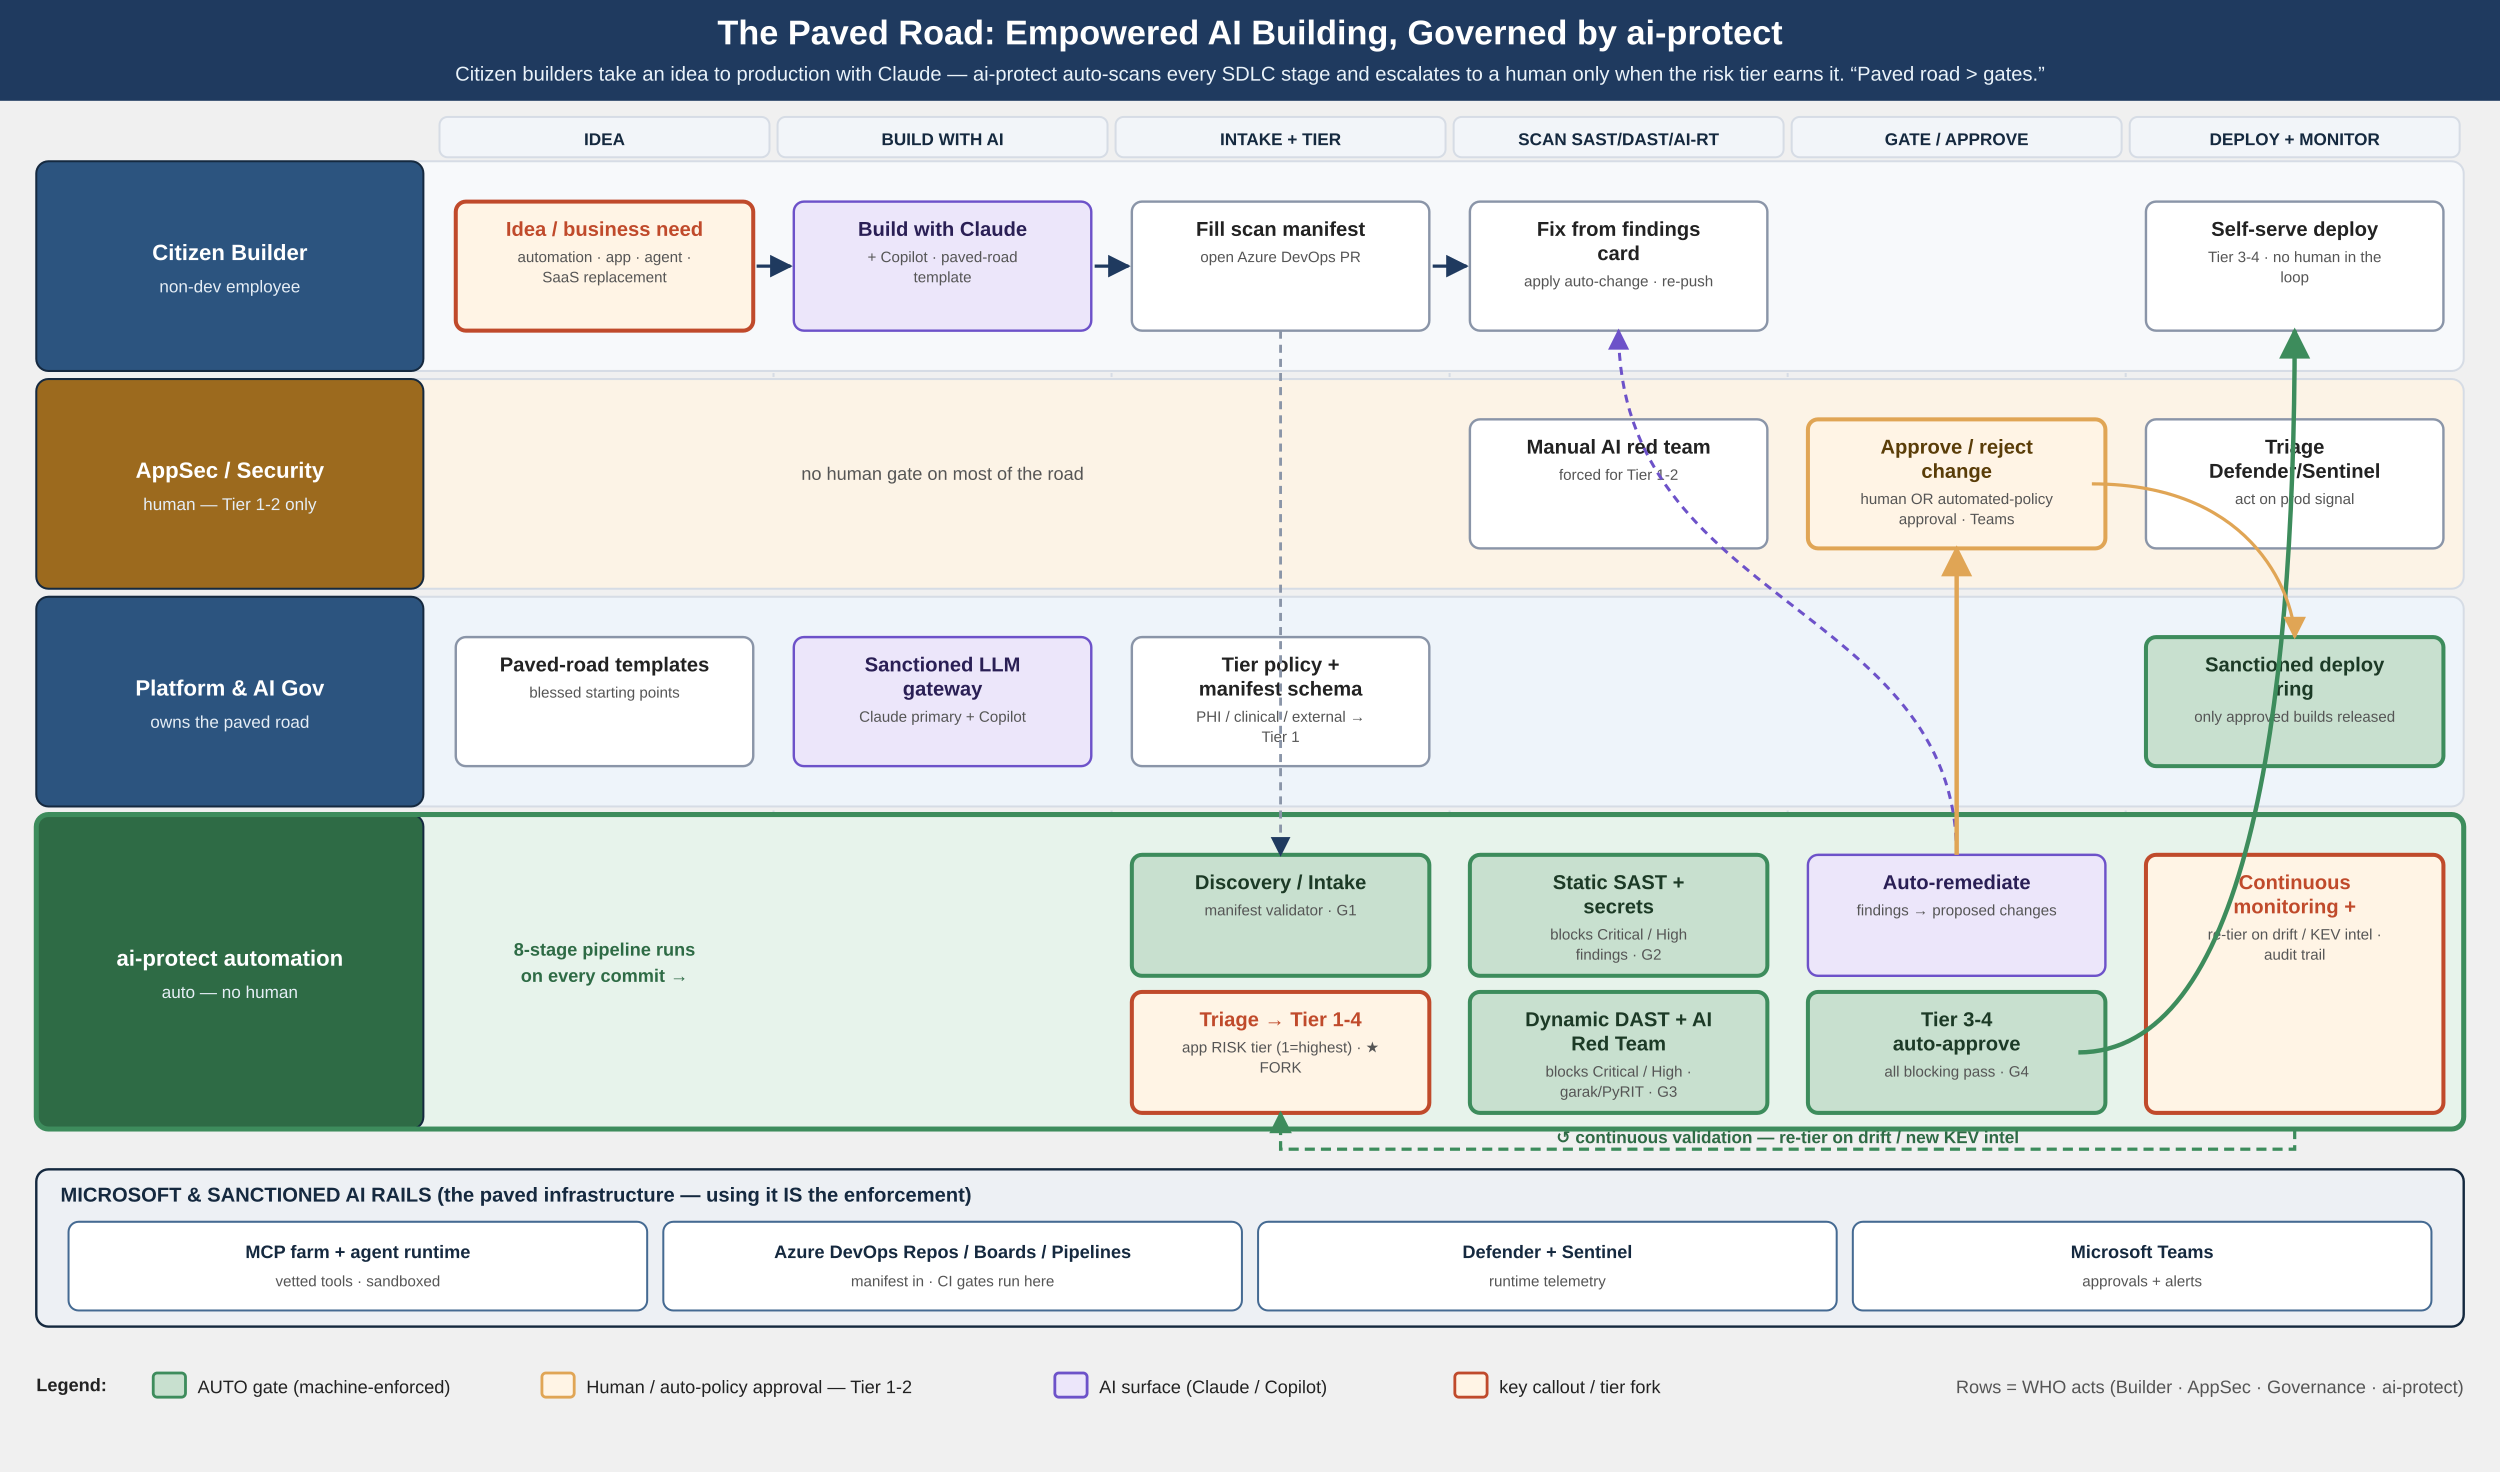
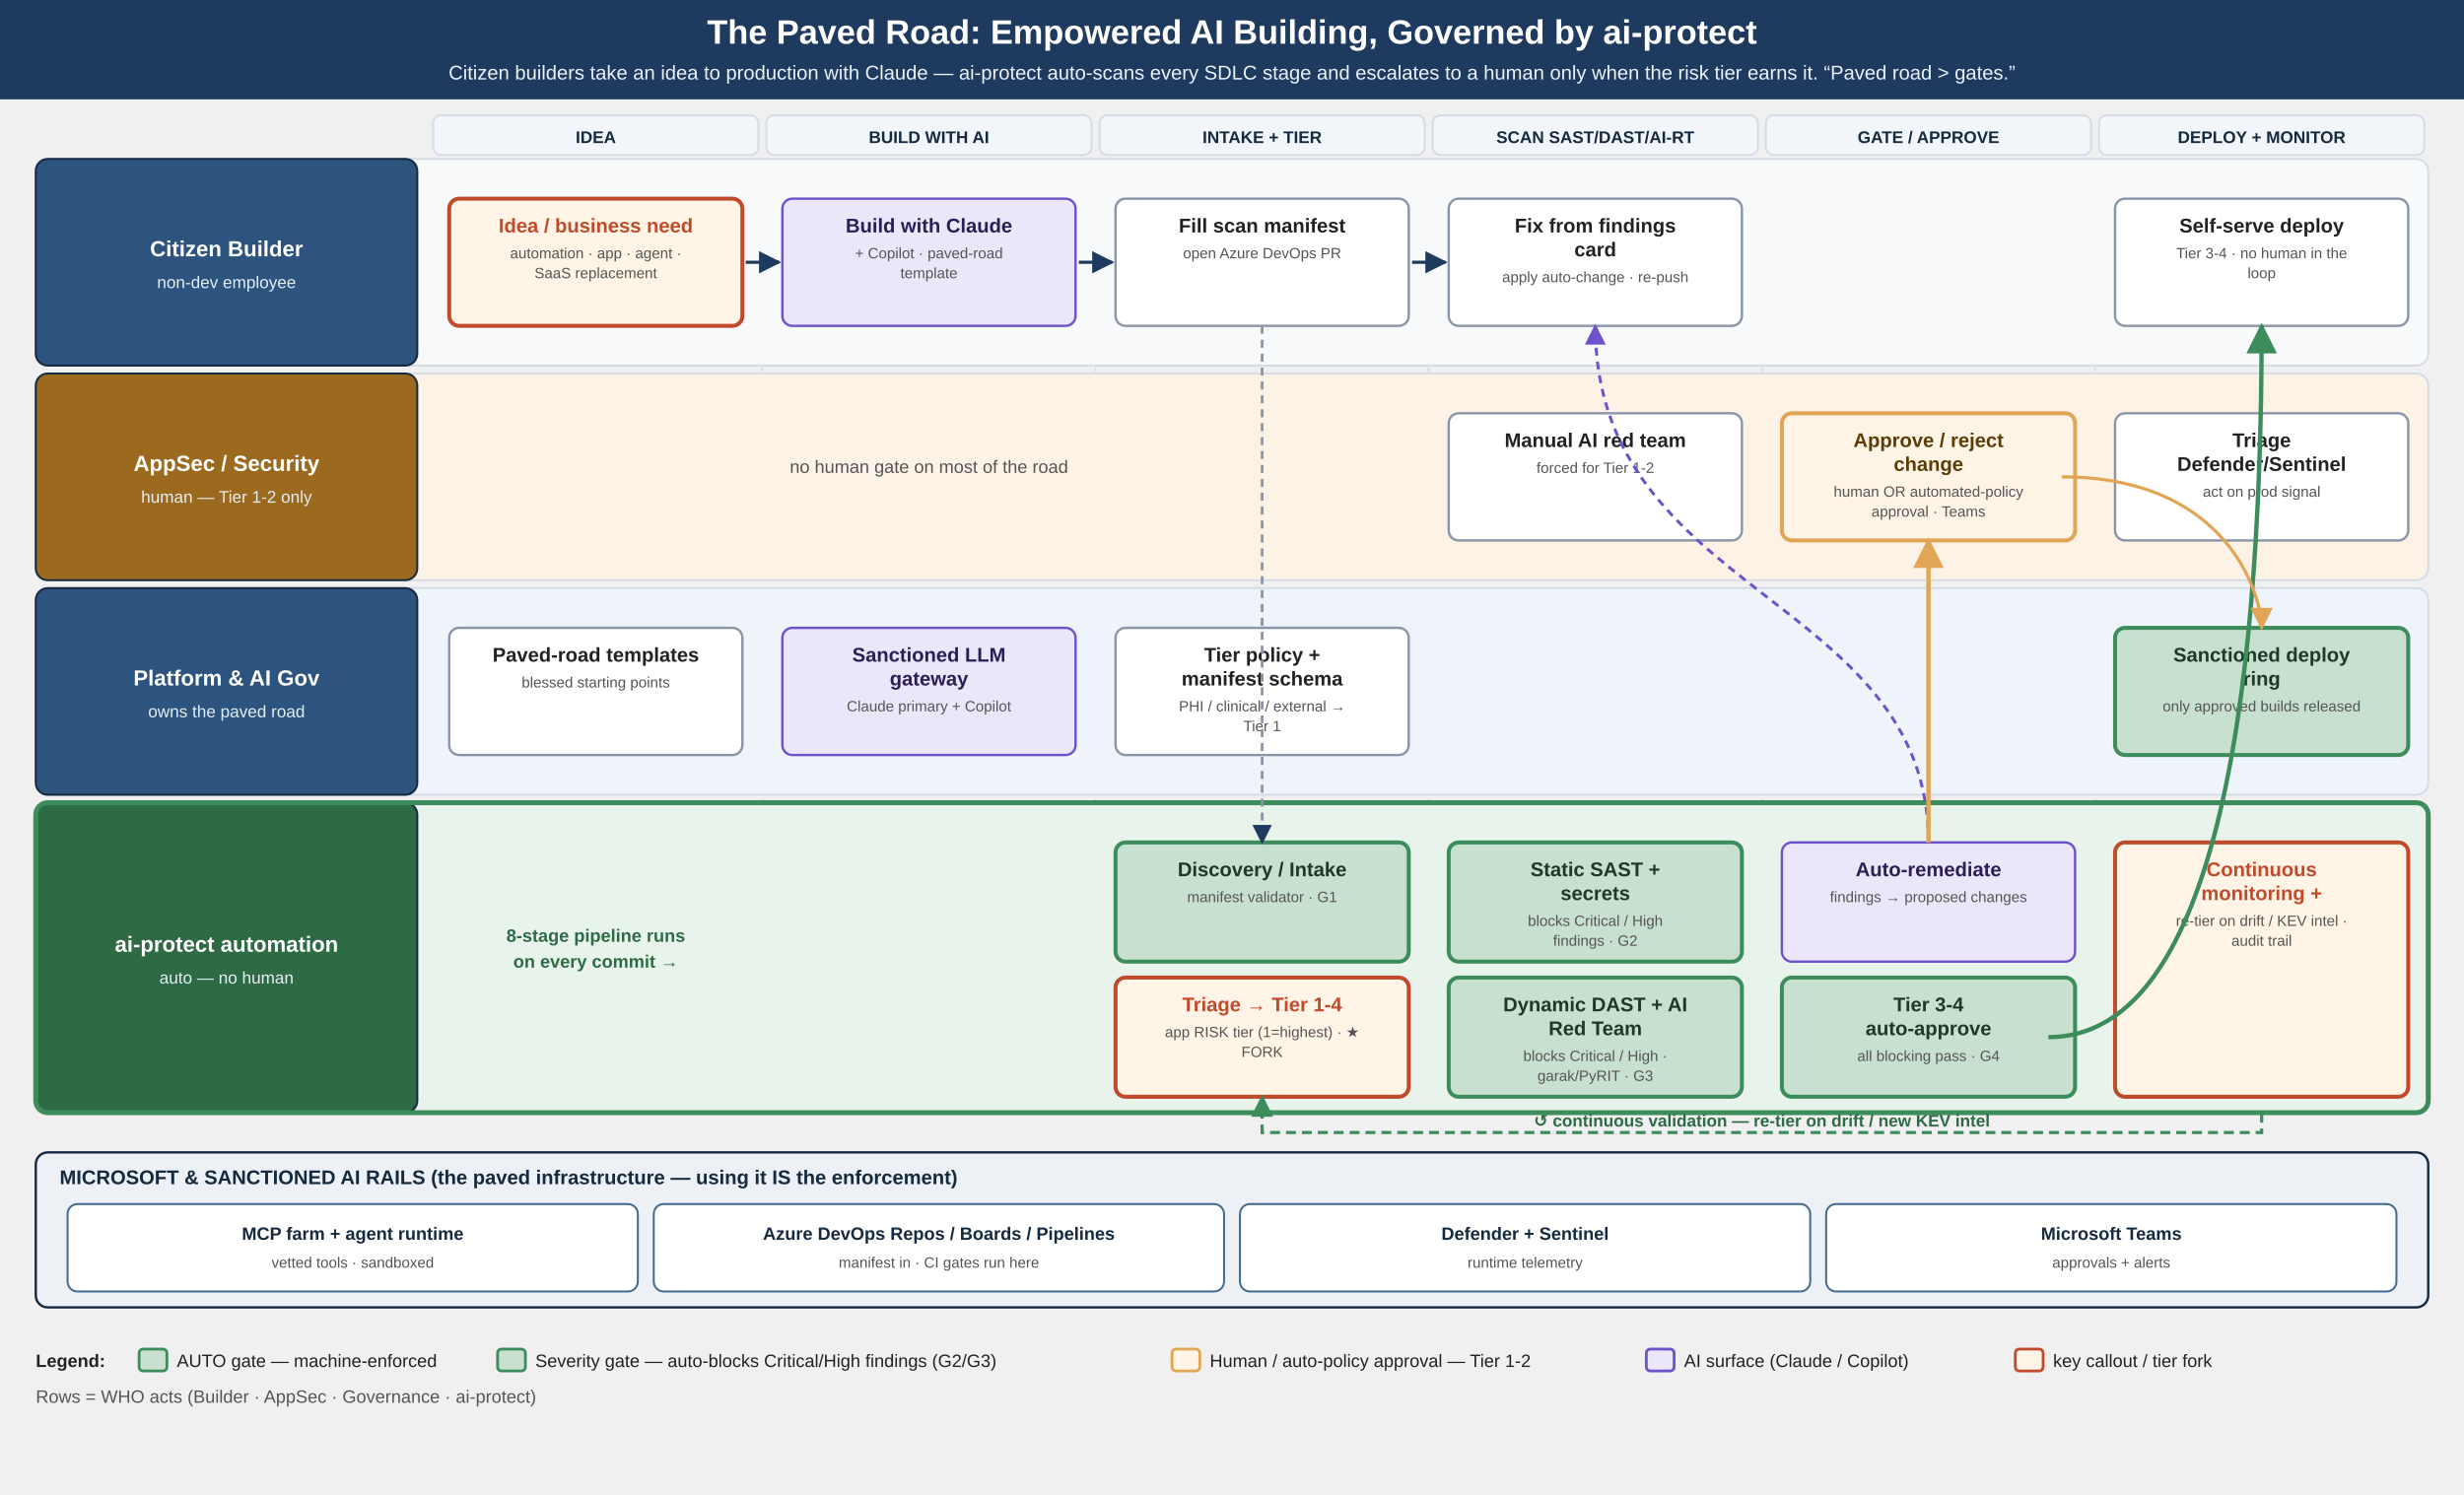
- <svg xmlns="http://www.w3.org/2000/svg" width="1240" height="730" viewBox="0 0 1240 730" font-family="Arial, Helvetica, sans-serif">
+ <svg xmlns="http://www.w3.org/2000/svg" width="1240" height="752" viewBox="0 0 1240 752" font-family="Arial, Helvetica, sans-serif">
  <defs>
    <marker id="arr" viewBox="0 0 10 10" refX="9" refY="5" markerWidth="7" markerHeight="7" orient="auto-start-reverse">
      <path d="M 0 0 L 10 5 L 0 10 z" fill="#1F3A5F" />
    </marker>
    <marker id="arrL" viewBox="0 0 10 10" refX="9" refY="5" markerWidth="7" markerHeight="7" orient="auto-start-reverse">
      <path d="M 0 0 L 10 5 L 0 10 z" fill="#8A95A8" />
    </marker>
    <marker id="arrA" viewBox="0 0 10 10" refX="9" refY="5" markerWidth="7" markerHeight="7" orient="auto-start-reverse">
      <path d="M 0 0 L 10 5 L 0 10 z" fill="#C04A2B" />
    </marker>
  </defs>
  <defs>
    <marker id="arrG" viewBox="0 0 10 10" refX="9" refY="5" markerWidth="7" markerHeight="7" orient="auto-start-reverse">
      <path d="M0 0 L10 5 L0 10 z" fill="#3D8C5C" />
    </marker>
    <marker id="arrAm" viewBox="0 0 10 10" refX="9" refY="5" markerWidth="7" markerHeight="7" orient="auto-start-reverse">
      <path d="M0 0 L10 5 L0 10 z" fill="#E0A555" />
    </marker>
    <marker id="arrP" viewBox="0 0 10 10" refX="9" refY="5" markerWidth="7" markerHeight="7" orient="auto-start-reverse">
      <path d="M0 0 L10 5 L0 10 z" fill="#6D52C9" />
    </marker>
  </defs>
  <rect x="0" y="0" width="1240" height="50" fill="#1F3A5F" stroke="#1F3A5F" stroke-width="0" rx="0" ry="0" />
  <text x="620.0" y="22" font-size="17" fill="#FFFFFF" text-anchor="middle" font-weight="bold">The Paved Road: Empowered AI Building, Governed by ai-protect</text>
  <text x="620.0" y="40" font-size="10" fill="#EAF3FA" text-anchor="middle" font-weight="normal">Citizen builders take an idea to production with Claude — ai-protect auto-scans every SDLC stage and escalates to a human only when the risk tier earns it.   “Paved road &gt; gates.”</text>
  <rect x="218.0" y="58" width="163.667" height="20" fill="#F2F5F9" stroke="#D6DCE5" stroke-width="1" rx="4" ry="4" />
  <text x="299.833" y="72" font-size="8.5" fill="#15293F" text-anchor="middle" font-weight="bold">IDEA</text>
  <rect x="385.667" y="58" width="163.667" height="20" fill="#F2F5F9" stroke="#D6DCE5" stroke-width="1" rx="4" ry="4" />
  <text x="467.5" y="72" font-size="8.5" fill="#15293F" text-anchor="middle" font-weight="bold">BUILD WITH AI</text>
  <line x1="383.667" y1="80" x2="383.667" y2="560" stroke="#D6DCE5" stroke-width="1" stroke-dasharray="2 5" />
  <rect x="553.333" y="58" width="163.667" height="20" fill="#F2F5F9" stroke="#D6DCE5" stroke-width="1" rx="4" ry="4" />
  <text x="635.167" y="72" font-size="8.5" fill="#15293F" text-anchor="middle" font-weight="bold">INTAKE + TIER</text>
  <line x1="551.333" y1="80" x2="551.333" y2="560" stroke="#D6DCE5" stroke-width="1" stroke-dasharray="2 5" />
  <rect x="721.0" y="58" width="163.667" height="20" fill="#F2F5F9" stroke="#D6DCE5" stroke-width="1" rx="4" ry="4" />
  <text x="802.833" y="72" font-size="8.5" fill="#15293F" text-anchor="middle" font-weight="bold">SCAN  SAST/DAST/AI-RT</text>
  <line x1="719.0" y1="80" x2="719.0" y2="560" stroke="#D6DCE5" stroke-width="1" stroke-dasharray="2 5" />
  <rect x="888.667" y="58" width="163.667" height="20" fill="#F2F5F9" stroke="#D6DCE5" stroke-width="1" rx="4" ry="4" />
  <text x="970.5" y="72" font-size="8.5" fill="#15293F" text-anchor="middle" font-weight="bold">GATE / APPROVE</text>
  <line x1="886.667" y1="80" x2="886.667" y2="560" stroke="#D6DCE5" stroke-width="1" stroke-dasharray="2 5" />
  <rect x="1056.333" y="58" width="163.667" height="20" fill="#F2F5F9" stroke="#D6DCE5" stroke-width="1" rx="4" ry="4" />
  <text x="1138.167" y="72" font-size="8.5" fill="#15293F" text-anchor="middle" font-weight="bold">DEPLOY + MONITOR</text>
  <line x1="1054.333" y1="80" x2="1054.333" y2="560" stroke="#D6DCE5" stroke-width="1" stroke-dasharray="2 5" />
  <rect x="18" y="80" width="1204" height="104" fill="#F7F9FB" stroke="#D6DCE5" stroke-width="1" rx="6" ry="6" />
  <rect x="18" y="80" width="192" height="104" fill="#2C547F" stroke="#15293F" stroke-width="1" rx="6" ry="6" />
  <text x="114.0" y="129.0" font-size="11" fill="#FFFFFF" text-anchor="middle" font-weight="bold">Citizen Builder</text>
  <text x="114.0" y="145.0" font-size="8.5" fill="#E6EEF6" text-anchor="middle" font-weight="normal">non-dev employee</text>
  <rect x="18" y="188" width="1204" height="104" fill="#FCF3E6" stroke="#D6DCE5" stroke-width="1" rx="6" ry="6" />
  <rect x="18" y="188" width="192" height="104" fill="#9C6A1E" stroke="#15293F" stroke-width="1" rx="6" ry="6" />
  <text x="114.0" y="237.0" font-size="11" fill="#FFFFFF" text-anchor="middle" font-weight="bold">AppSec / Security</text>
  <text x="114.0" y="253.0" font-size="8.5" fill="#E6EEF6" text-anchor="middle" font-weight="normal">human — Tier 1-2 only</text>
  <rect x="18" y="296" width="1204" height="104" fill="#EEF4FA" stroke="#D6DCE5" stroke-width="1" rx="6" ry="6" />
  <rect x="18" y="296" width="192" height="104" fill="#2C547F" stroke="#15293F" stroke-width="1" rx="6" ry="6" />
  <text x="114.0" y="345.0" font-size="11" fill="#FFFFFF" text-anchor="middle" font-weight="bold">Platform &amp; AI Gov</text>
  <text x="114.0" y="361.0" font-size="8.5" fill="#E6EEF6" text-anchor="middle" font-weight="normal">owns the paved road</text>
  <rect x="18" y="404" width="1204" height="156" fill="#E7F3EB" stroke="#D6DCE5" stroke-width="1" rx="6" ry="6" />
  <rect x="18" y="404" width="192" height="156" fill="#2E6B45" stroke="#15293F" stroke-width="1" rx="6" ry="6" />
  <text x="114.0" y="479.0" font-size="11" fill="#FFFFFF" text-anchor="middle" font-weight="bold">ai-protect automation</text>
  <text x="114.0" y="495.0" font-size="8.5" fill="#E6EEF6" text-anchor="middle" font-weight="normal">auto — no human</text>
  <rect x="18" y="404" width="1204" height="156" fill="none" stroke="#3D8C5C" stroke-width="2.5" rx="6" ry="6" />
  <rect x="226.06" y="100" width="147.547" height="64" fill="#FFF4E5" stroke="#C04A2B" stroke-width="2" rx="5" ry="5" />
  <text x="299.833" y="117" font-size="10" fill="#C04A2B" text-anchor="middle" font-weight="bold">Idea / business need</text>
  <text x="299.833" y="130" font-size="7.5" fill="#555555" text-anchor="middle" font-weight="normal">automation · app · agent ·</text>
  <text x="299.833" y="140" font-size="7.5" fill="#555555" text-anchor="middle" font-weight="normal">SaaS replacement</text>
  <rect x="393.727" y="100" width="147.547" height="64" fill="#ECE6FA" stroke="#6D52C9" stroke-width="1.2" rx="5" ry="5" />
  <text x="467.5" y="117" font-size="10" fill="#2a1f55" text-anchor="middle" font-weight="bold">Build with Claude</text>
  <text x="467.5" y="130" font-size="7.5" fill="#555555" text-anchor="middle" font-weight="normal">+ Copilot · paved-road</text>
  <text x="467.5" y="140" font-size="7.5" fill="#555555" text-anchor="middle" font-weight="normal">template</text>
  <rect x="561.393" y="100" width="147.547" height="64" fill="#FFFFFF" stroke="#8A95A8" stroke-width="1.2" rx="5" ry="5" />
  <text x="635.167" y="117" font-size="10" fill="#222222" text-anchor="middle" font-weight="bold">Fill scan manifest</text>
  <text x="635.167" y="130" font-size="7.5" fill="#555555" text-anchor="middle" font-weight="normal">open Azure DevOps PR</text>
  <rect x="729.06" y="100" width="147.547" height="64" fill="#FFFFFF" stroke="#8A95A8" stroke-width="1.2" rx="5" ry="5" />
  <text x="802.833" y="117" font-size="10" fill="#222222" text-anchor="middle" font-weight="bold">Fix from findings</text>
  <text x="802.833" y="129" font-size="10" fill="#222222" text-anchor="middle" font-weight="bold">card</text>
  <text x="802.833" y="142" font-size="7.5" fill="#555555" text-anchor="middle" font-weight="normal">apply auto-change · re-push</text>
  <rect x="1064.393" y="100" width="147.547" height="64" fill="#FFFFFF" stroke="#8A95A8" stroke-width="1.2" rx="5" ry="5" />
  <text x="1138.167" y="117" font-size="10" fill="#222222" text-anchor="middle" font-weight="bold">Self-serve deploy</text>
  <text x="1138.167" y="130" font-size="7.5" fill="#555555" text-anchor="middle" font-weight="normal">Tier 3-4 · no human in the</text>
  <text x="1138.167" y="140" font-size="7.5" fill="#555555" text-anchor="middle" font-weight="normal">loop</text>
  <text x="467.5" y="238" font-size="9" fill="#555555" text-anchor="middle" font-weight="italic">no human gate on most of the road</text>
  <rect x="729.06" y="208" width="147.547" height="64" fill="#FFFFFF" stroke="#8A95A8" stroke-width="1.2" rx="5" ry="5" />
  <text x="802.833" y="225" font-size="10" fill="#222222" text-anchor="middle" font-weight="bold">Manual AI red team</text>
  <text x="802.833" y="238" font-size="7.5" fill="#555555" text-anchor="middle" font-weight="normal">forced for Tier 1-2</text>
  <rect x="896.727" y="208" width="147.547" height="64" fill="#FFF4E5" stroke="#E0A555" stroke-width="2" rx="5" ry="5" />
  <text x="970.5" y="225" font-size="10" fill="#5a3d08" text-anchor="middle" font-weight="bold">Approve / reject</text>
  <text x="970.5" y="237" font-size="10" fill="#5a3d08" text-anchor="middle" font-weight="bold">change</text>
  <text x="970.5" y="250" font-size="7.5" fill="#555555" text-anchor="middle" font-weight="normal">human OR automated-policy</text>
  <text x="970.5" y="260" font-size="7.5" fill="#555555" text-anchor="middle" font-weight="normal">approval · Teams</text>
  <rect x="1064.393" y="208" width="147.547" height="64" fill="#FFFFFF" stroke="#8A95A8" stroke-width="1.2" rx="5" ry="5" />
  <text x="1138.167" y="225" font-size="10" fill="#222222" text-anchor="middle" font-weight="bold">Triage</text>
  <text x="1138.167" y="237" font-size="10" fill="#222222" text-anchor="middle" font-weight="bold">Defender/Sentinel</text>
  <text x="1138.167" y="250" font-size="7.5" fill="#555555" text-anchor="middle" font-weight="normal">act on prod signal</text>
  <rect x="226.06" y="316" width="147.547" height="64" fill="#FFFFFF" stroke="#8A95A8" stroke-width="1.2" rx="5" ry="5" />
  <text x="299.833" y="333" font-size="10" fill="#222222" text-anchor="middle" font-weight="bold">Paved-road templates</text>
  <text x="299.833" y="346" font-size="7.5" fill="#555555" text-anchor="middle" font-weight="normal">blessed starting points</text>
  <rect x="393.727" y="316" width="147.547" height="64" fill="#ECE6FA" stroke="#6D52C9" stroke-width="1.2" rx="5" ry="5" />
  <text x="467.5" y="333" font-size="10" fill="#2a1f55" text-anchor="middle" font-weight="bold">Sanctioned LLM</text>
  <text x="467.5" y="345" font-size="10" fill="#2a1f55" text-anchor="middle" font-weight="bold">gateway</text>
  <text x="467.5" y="358" font-size="7.5" fill="#555555" text-anchor="middle" font-weight="normal">Claude primary + Copilot</text>
  <rect x="561.393" y="316" width="147.547" height="64" fill="#FFFFFF" stroke="#8A95A8" stroke-width="1.2" rx="5" ry="5" />
  <text x="635.167" y="333" font-size="10" fill="#222222" text-anchor="middle" font-weight="bold">Tier policy +</text>
  <text x="635.167" y="345" font-size="10" fill="#222222" text-anchor="middle" font-weight="bold">manifest schema</text>
  <text x="635.167" y="358" font-size="7.5" fill="#555555" text-anchor="middle" font-weight="normal">PHI / clinical / external →</text>
  <text x="635.167" y="368" font-size="7.5" fill="#555555" text-anchor="middle" font-weight="normal">Tier 1</text>
  <rect x="1064.393" y="316" width="147.547" height="64" fill="#C8E0CF" stroke="#3D8C5C" stroke-width="2" rx="5" ry="5" />
  <text x="1138.167" y="333" font-size="10" fill="#1c3a26" text-anchor="middle" font-weight="bold">Sanctioned deploy</text>
  <text x="1138.167" y="345" font-size="10" fill="#1c3a26" text-anchor="middle" font-weight="bold">ring</text>
  <text x="1138.167" y="358" font-size="7.5" fill="#555555" text-anchor="middle" font-weight="normal">only approved builds released</text>
  <text x="299.833" y="474" font-size="9" fill="#2E6B45" text-anchor="middle" font-weight="bold">8-stage pipeline runs</text>
  <text x="299.833" y="487" font-size="9" fill="#2E6B45" text-anchor="middle" font-weight="bold">on every commit  →</text>
  <rect x="561.393" y="424" width="147.547" height="60" fill="#C8E0CF" stroke="#3D8C5C" stroke-width="2" rx="5" ry="5" />
  <text x="635.167" y="441" font-size="10" fill="#1c3a26" text-anchor="middle" font-weight="bold">Discovery / Intake</text>
  <text x="635.167" y="454" font-size="7.5" fill="#555555" text-anchor="middle" font-weight="normal">manifest validator · G1</text>
  <rect x="561.393" y="492" width="147.547" height="60" fill="#FFF4E5" stroke="#C04A2B" stroke-width="2" rx="5" ry="5" />
  <text x="635.167" y="509" font-size="10" fill="#C04A2B" text-anchor="middle" font-weight="bold">Triage → Tier 1-4</text>
  <text x="635.167" y="522" font-size="7.5" fill="#555555" text-anchor="middle" font-weight="normal">app RISK tier (1=highest) · ★</text>
  <text x="635.167" y="532" font-size="7.5" fill="#555555" text-anchor="middle" font-weight="normal">FORK</text>
  <rect x="729.06" y="424" width="147.547" height="60" fill="#C8E0CF" stroke="#3D8C5C" stroke-width="2" rx="5" ry="5" />
  <text x="802.833" y="441" font-size="10" fill="#1c3a26" text-anchor="middle" font-weight="bold">Static SAST +</text>
  <text x="802.833" y="453" font-size="10" fill="#1c3a26" text-anchor="middle" font-weight="bold">secrets</text>
  <text x="802.833" y="466" font-size="7.5" fill="#555555" text-anchor="middle" font-weight="normal">blocks Critical / High</text>
  <text x="802.833" y="476" font-size="7.5" fill="#555555" text-anchor="middle" font-weight="normal">findings · G2</text>
  <rect x="729.06" y="492" width="147.547" height="60" fill="#C8E0CF" stroke="#3D8C5C" stroke-width="2" rx="5" ry="5" />
  <text x="802.833" y="509" font-size="10" fill="#1c3a26" text-anchor="middle" font-weight="bold">Dynamic DAST + AI</text>
  <text x="802.833" y="521" font-size="10" fill="#1c3a26" text-anchor="middle" font-weight="bold">Red Team</text>
  <text x="802.833" y="534" font-size="7.5" fill="#555555" text-anchor="middle" font-weight="normal">blocks Critical / High ·</text>
  <text x="802.833" y="544" font-size="7.5" fill="#555555" text-anchor="middle" font-weight="normal">garak/PyRIT · G3</text>
  <rect x="896.727" y="424" width="147.547" height="60" fill="#ECE6FA" stroke="#6D52C9" stroke-width="1.2" rx="5" ry="5" />
  <text x="970.5" y="441" font-size="10" fill="#2a1f55" text-anchor="middle" font-weight="bold">Auto-remediate</text>
  <text x="970.5" y="454" font-size="7.5" fill="#555555" text-anchor="middle" font-weight="normal">findings → proposed changes</text>
  <rect x="896.727" y="492" width="147.547" height="60" fill="#C8E0CF" stroke="#3D8C5C" stroke-width="2" rx="5" ry="5" />
  <text x="970.5" y="509" font-size="10" fill="#1c3a26" text-anchor="middle" font-weight="bold">Tier 3-4</text>
  <text x="970.5" y="521" font-size="10" fill="#1c3a26" text-anchor="middle" font-weight="bold">auto-approve</text>
  <text x="970.5" y="534" font-size="7.5" fill="#555555" text-anchor="middle" font-weight="normal">all blocking pass · G4</text>
  <rect x="1064.393" y="424" width="147.547" height="128" fill="#FFF4E5" stroke="#C04A2B" stroke-width="2" rx="5" ry="5" />
  <text x="1138.167" y="441" font-size="10" fill="#C04A2B" text-anchor="middle" font-weight="bold">Continuous</text>
  <text x="1138.167" y="453" font-size="10" fill="#C04A2B" text-anchor="middle" font-weight="bold">monitoring +</text>
  <text x="1138.167" y="466" font-size="7.5" fill="#555555" text-anchor="middle" font-weight="normal">re-tier on drift / KEV intel ·</text>
  <text x="1138.167" y="476" font-size="7.5" fill="#555555" text-anchor="middle" font-weight="normal">audit trail</text>
  <rect x="18" y="580" width="1204" height="78" fill="#EDF0F4" stroke="#15293F" stroke-width="1.2" rx="6" ry="6" />
  <text x="30" y="596" font-size="10" fill="#15293F" text-anchor="start" font-weight="bold">MICROSOFT &amp; SANCTIONED AI RAILS   (the paved infrastructure — using it IS the enforcement)</text>
  <rect x="34.0" y="606" width="287.0" height="44" fill="#FFFFFF" stroke="#456A92" stroke-width="1" rx="5" ry="5" />
  <text x="177.5" y="624" font-size="9" fill="#15293F" text-anchor="middle" font-weight="bold">MCP farm + agent runtime</text>
  <text x="177.5" y="638" font-size="7.5" fill="#555555" text-anchor="middle" font-weight="normal">vetted tools · sandboxed</text>
  <rect x="329.0" y="606" width="287.0" height="44" fill="#FFFFFF" stroke="#456A92" stroke-width="1" rx="5" ry="5" />
  <text x="472.5" y="624" font-size="9" fill="#15293F" text-anchor="middle" font-weight="bold">Azure DevOps Repos / Boards / Pipelines</text>
  <text x="472.5" y="638" font-size="7.5" fill="#555555" text-anchor="middle" font-weight="normal">manifest in · CI gates run here</text>
  <rect x="624.0" y="606" width="287.0" height="44" fill="#FFFFFF" stroke="#456A92" stroke-width="1" rx="5" ry="5" />
  <text x="767.5" y="624" font-size="9" fill="#15293F" text-anchor="middle" font-weight="bold">Defender + Sentinel</text>
  <text x="767.5" y="638" font-size="7.5" fill="#555555" text-anchor="middle" font-weight="normal">runtime telemetry</text>
  <rect x="919.0" y="606" width="287.0" height="44" fill="#FFFFFF" stroke="#456A92" stroke-width="1" rx="5" ry="5" />
  <text x="1062.5" y="624" font-size="9" fill="#15293F" text-anchor="middle" font-weight="bold">Microsoft Teams</text>
  <text x="1062.5" y="638" font-size="7.5" fill="#555555" text-anchor="middle" font-weight="normal">approvals + alerts</text>
  <line x1="375.283" y1="132.0" x2="392.05" y2="132.0" stroke="#1F3A5F" stroke-width="1.6" marker-end="url(#arr)" />
  <line x1="542.95" y1="132.0" x2="559.717" y2="132.0" stroke="#1F3A5F" stroke-width="1.6" marker-end="url(#arr)" />
  <line x1="710.617" y1="132.0" x2="727.383" y2="132.0" stroke="#1F3A5F" stroke-width="1.6" marker-end="url(#arr)" />
  <line x1="635.167" y1="164" x2="635.167" y2="424" stroke="#8A95A8" stroke-width="1.4" stroke-dasharray="4 3" marker-end="url(#arr)" />
  <path d="M 970.5 424 C 970.5 300, 802.833 300, 802.833 164" fill="none" stroke="#6D52C9" stroke-width="1.5" stroke-dasharray="4 3" marker-end="url(#arrP)" />
  <path d="M 1030.86 522.0 C 1113.017 522.0, 1138.167 360, 1138.167 164" fill="none" stroke="#3D8C5C" stroke-width="2.2" marker-end="url(#arrG)" />
  <line x1="970.5" y1="424" x2="970.5" y2="272" stroke="#E0A555" stroke-width="2.2" marker-end="url(#arrAm)" />
  <path d="M 1037.567 240.0 C 1121.4 240.0, 1138.167 300, 1138.167 316" fill="none" stroke="#E0A555" stroke-width="1.6" marker-end="url(#arrAm)" />
  <path d="M 1138.167 560 V 570 H 635.167 V 552" fill="none" stroke="#3D8C5C" stroke-width="1.6" stroke-dasharray="5 3" marker-end="url(#arrG)" />
  <text x="886.667" y="567" font-size="8.5" fill="#2E6B45" text-anchor="middle" font-weight="bold">↺ continuous validation — re-tier on drift / new KEV intel</text>
-   <text x="18" y="690" font-size="9" fill="#222222" text-anchor="start" font-weight="bold">Legend:</text>
-   <rect x="76" y="681" width="16" height="12" fill="#C8E0CF" stroke="#3D8C5C" stroke-width="1.4" rx="2" ry="2" />
-   <text x="98" y="691" font-size="9" fill="#222222" text-anchor="start" font-weight="normal">AUTO gate (machine-enforced)</text>
-   <rect x="268.8" y="681" width="16" height="12" fill="#FFF4E5" stroke="#E0A555" stroke-width="1.4" rx="2" ry="2" />
-   <text x="290.8" y="691" font-size="9" fill="#222222" text-anchor="start" font-weight="normal">Human / auto-policy approval — Tier 1-2</text>
-   <rect x="523.2" y="681" width="16" height="12" fill="#ECE6FA" stroke="#6D52C9" stroke-width="1.4" rx="2" ry="2" />
-   <text x="545.2" y="691" font-size="9" fill="#222222" text-anchor="start" font-weight="normal">AI surface (Claude / Copilot)</text>
-   <rect x="721.6" y="681" width="16" height="12" fill="#FFF4E5" stroke="#C04A2B" stroke-width="1.4" rx="2" ry="2" />
-   <text x="743.6" y="691" font-size="9" fill="#222222" text-anchor="start" font-weight="normal">key callout / tier fork</text>
-   <text x="1222" y="691" font-size="9" fill="#555555" text-anchor="end" font-weight="normal">Rows = WHO acts (Builder · AppSec · Governance · ai-protect)</text>
+   <text x="18" y="688" font-size="9" fill="#222222" text-anchor="start" font-weight="bold">Legend:</text>
+   <rect x="70" y="679" width="14" height="11" fill="#C8E0CF" stroke="#3D8C5C" stroke-width="1.4" rx="2" ry="2" />
+   <text x="89" y="688" font-size="9" fill="#222222" text-anchor="start" font-weight="normal">AUTO gate — machine-enforced</text>
+   <rect x="250.4" y="679" width="14" height="11" fill="#C8E0CF" stroke="#3D8C5C" stroke-width="1.4" rx="2" ry="2" />
+   <text x="269.4" y="688" font-size="9" fill="#222222" text-anchor="start" font-weight="normal">Severity gate — auto-blocks Critical/High findings (G2/G3)</text>
+   <rect x="589.8" y="679" width="14" height="11" fill="#FFF4E5" stroke="#E0A555" stroke-width="1.4" rx="2" ry="2" />
+   <text x="608.8" y="688" font-size="9" fill="#222222" text-anchor="start" font-weight="normal">Human / auto-policy approval — Tier 1-2</text>
+   <rect x="828.5" y="679" width="14" height="11" fill="#ECE6FA" stroke="#6D52C9" stroke-width="1.4" rx="2" ry="2" />
+   <text x="847.5" y="688" font-size="9" fill="#222222" text-anchor="start" font-weight="normal">AI surface (Claude / Copilot)</text>
+   <rect x="1014.2" y="679" width="14" height="11" fill="#FFF4E5" stroke="#C04A2B" stroke-width="1.4" rx="2" ry="2" />
+   <text x="1033.2" y="688" font-size="9" fill="#222222" text-anchor="start" font-weight="normal">key callout / tier fork</text>
+   <text x="18" y="706" font-size="9" fill="#555555" text-anchor="start" font-weight="normal">Rows = WHO acts (Builder · AppSec · Governance · ai-protect)</text>
</svg>
